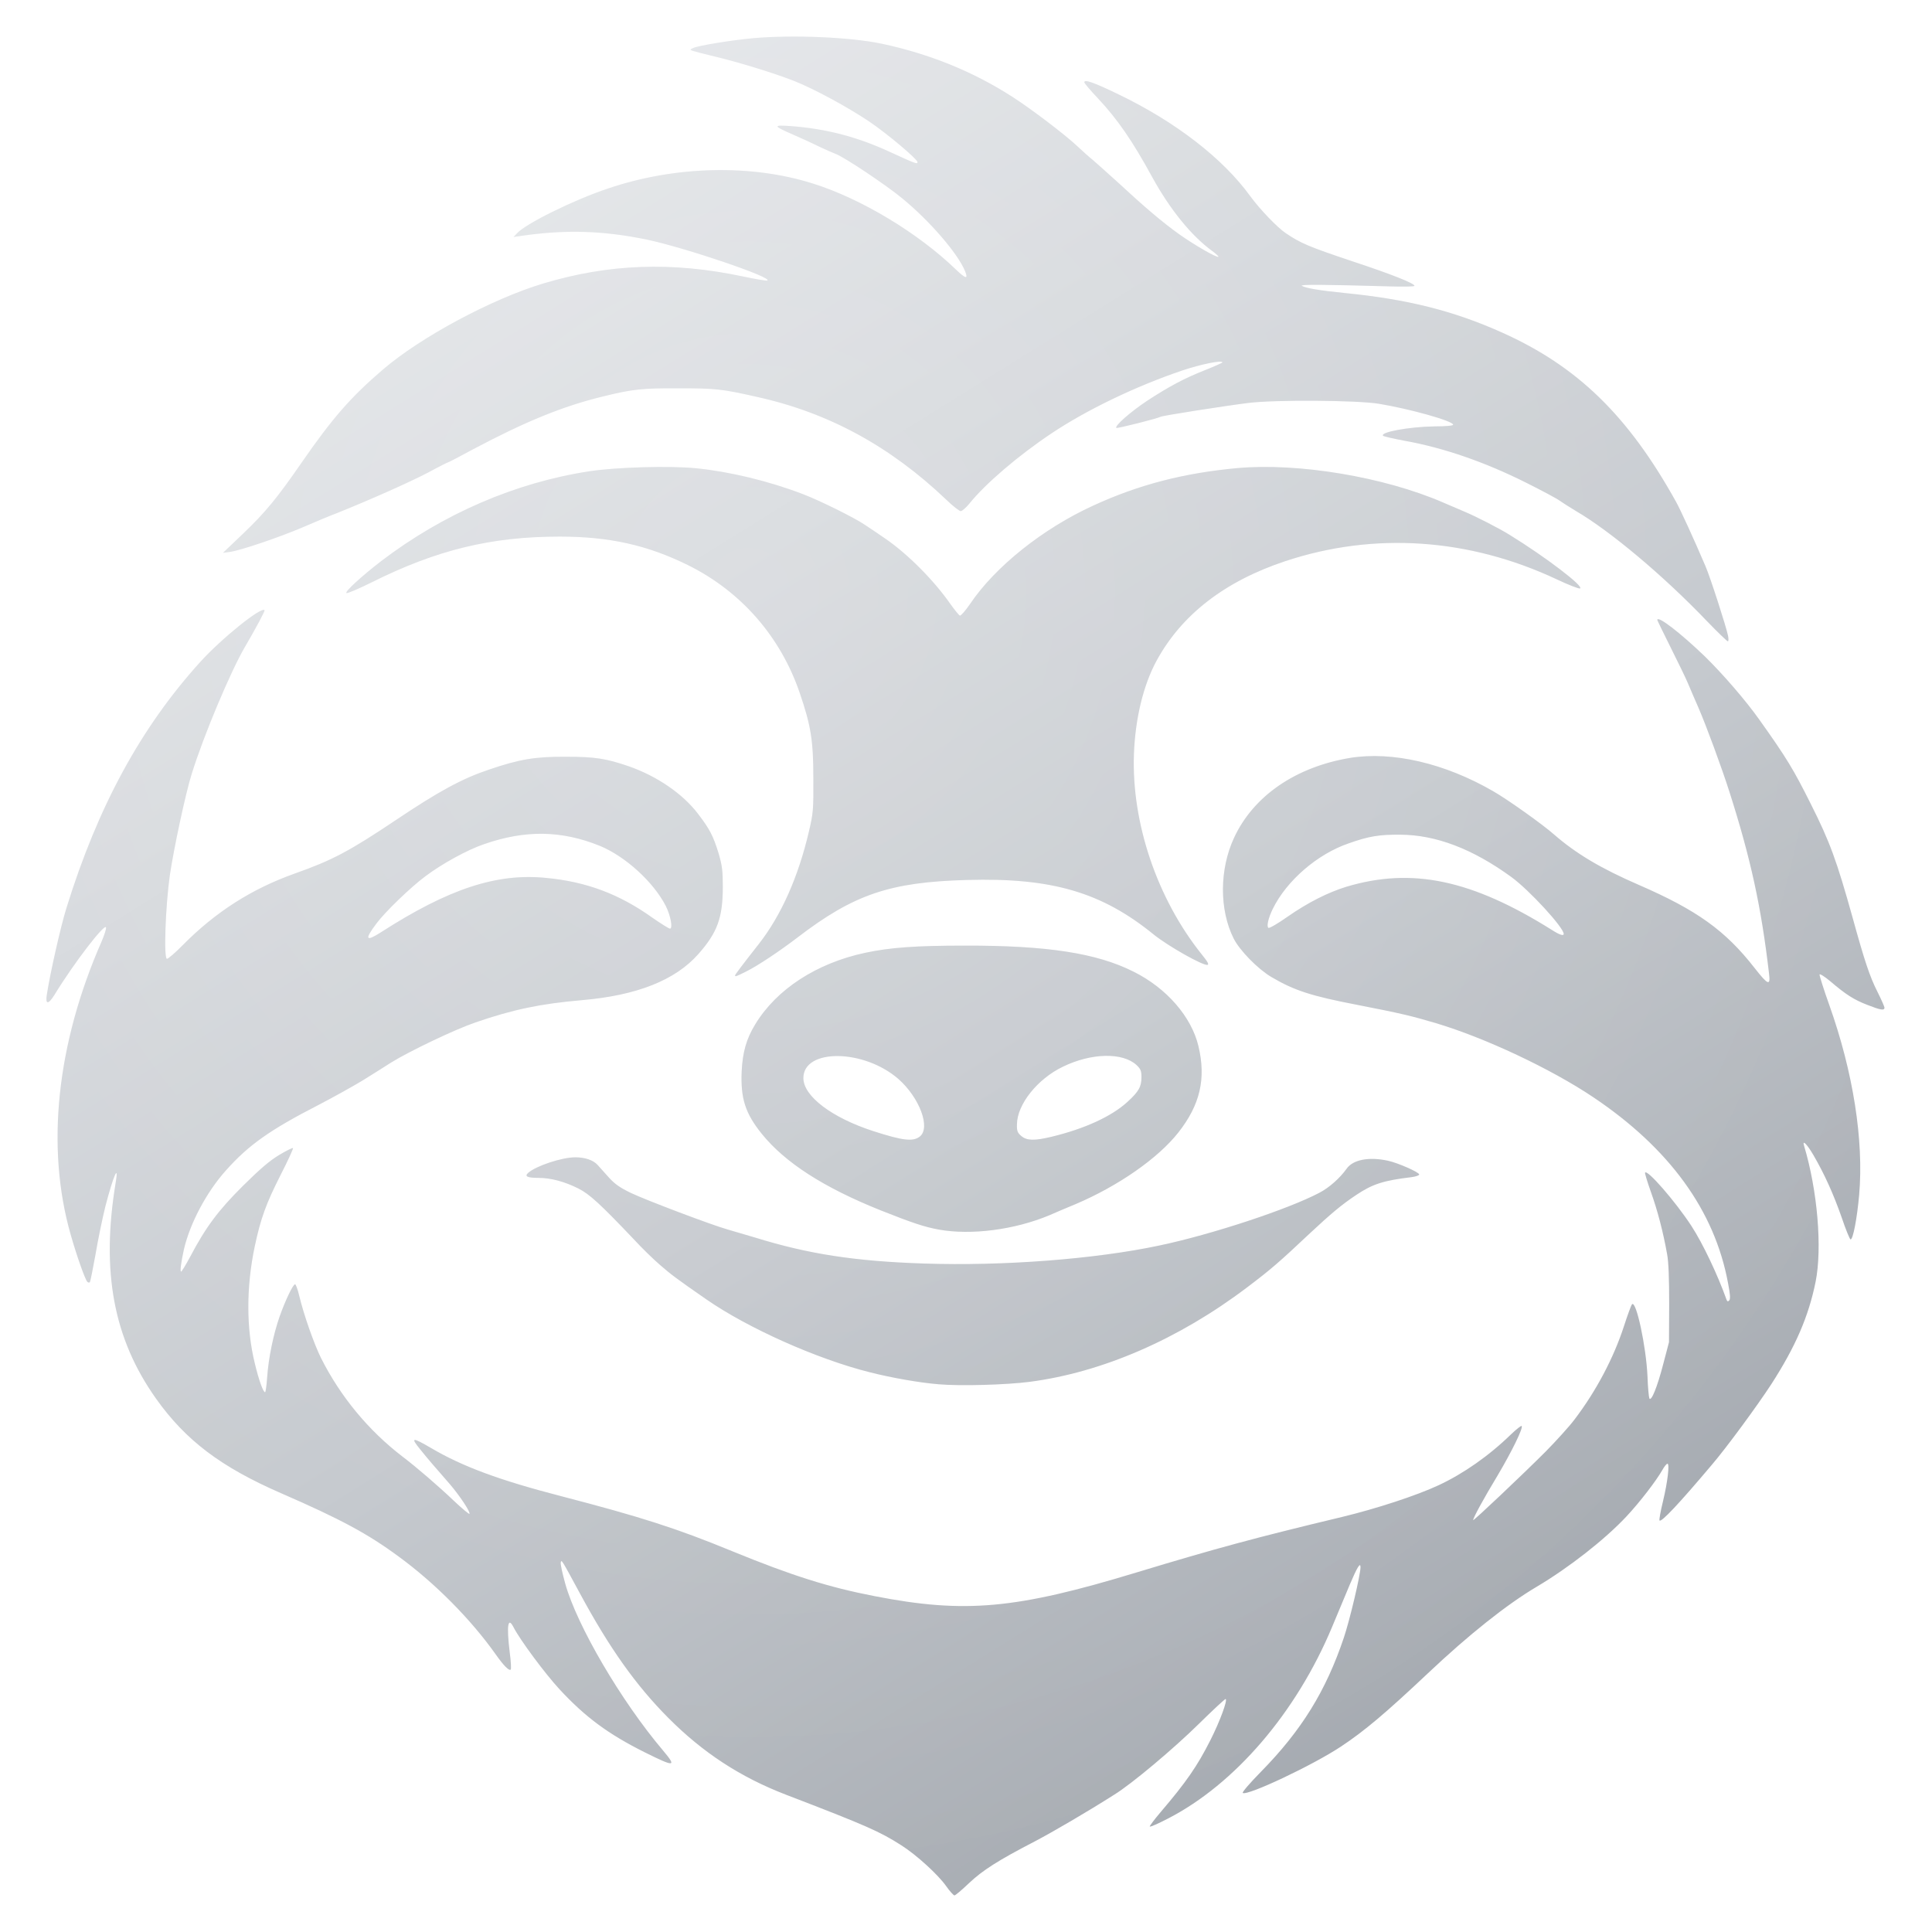
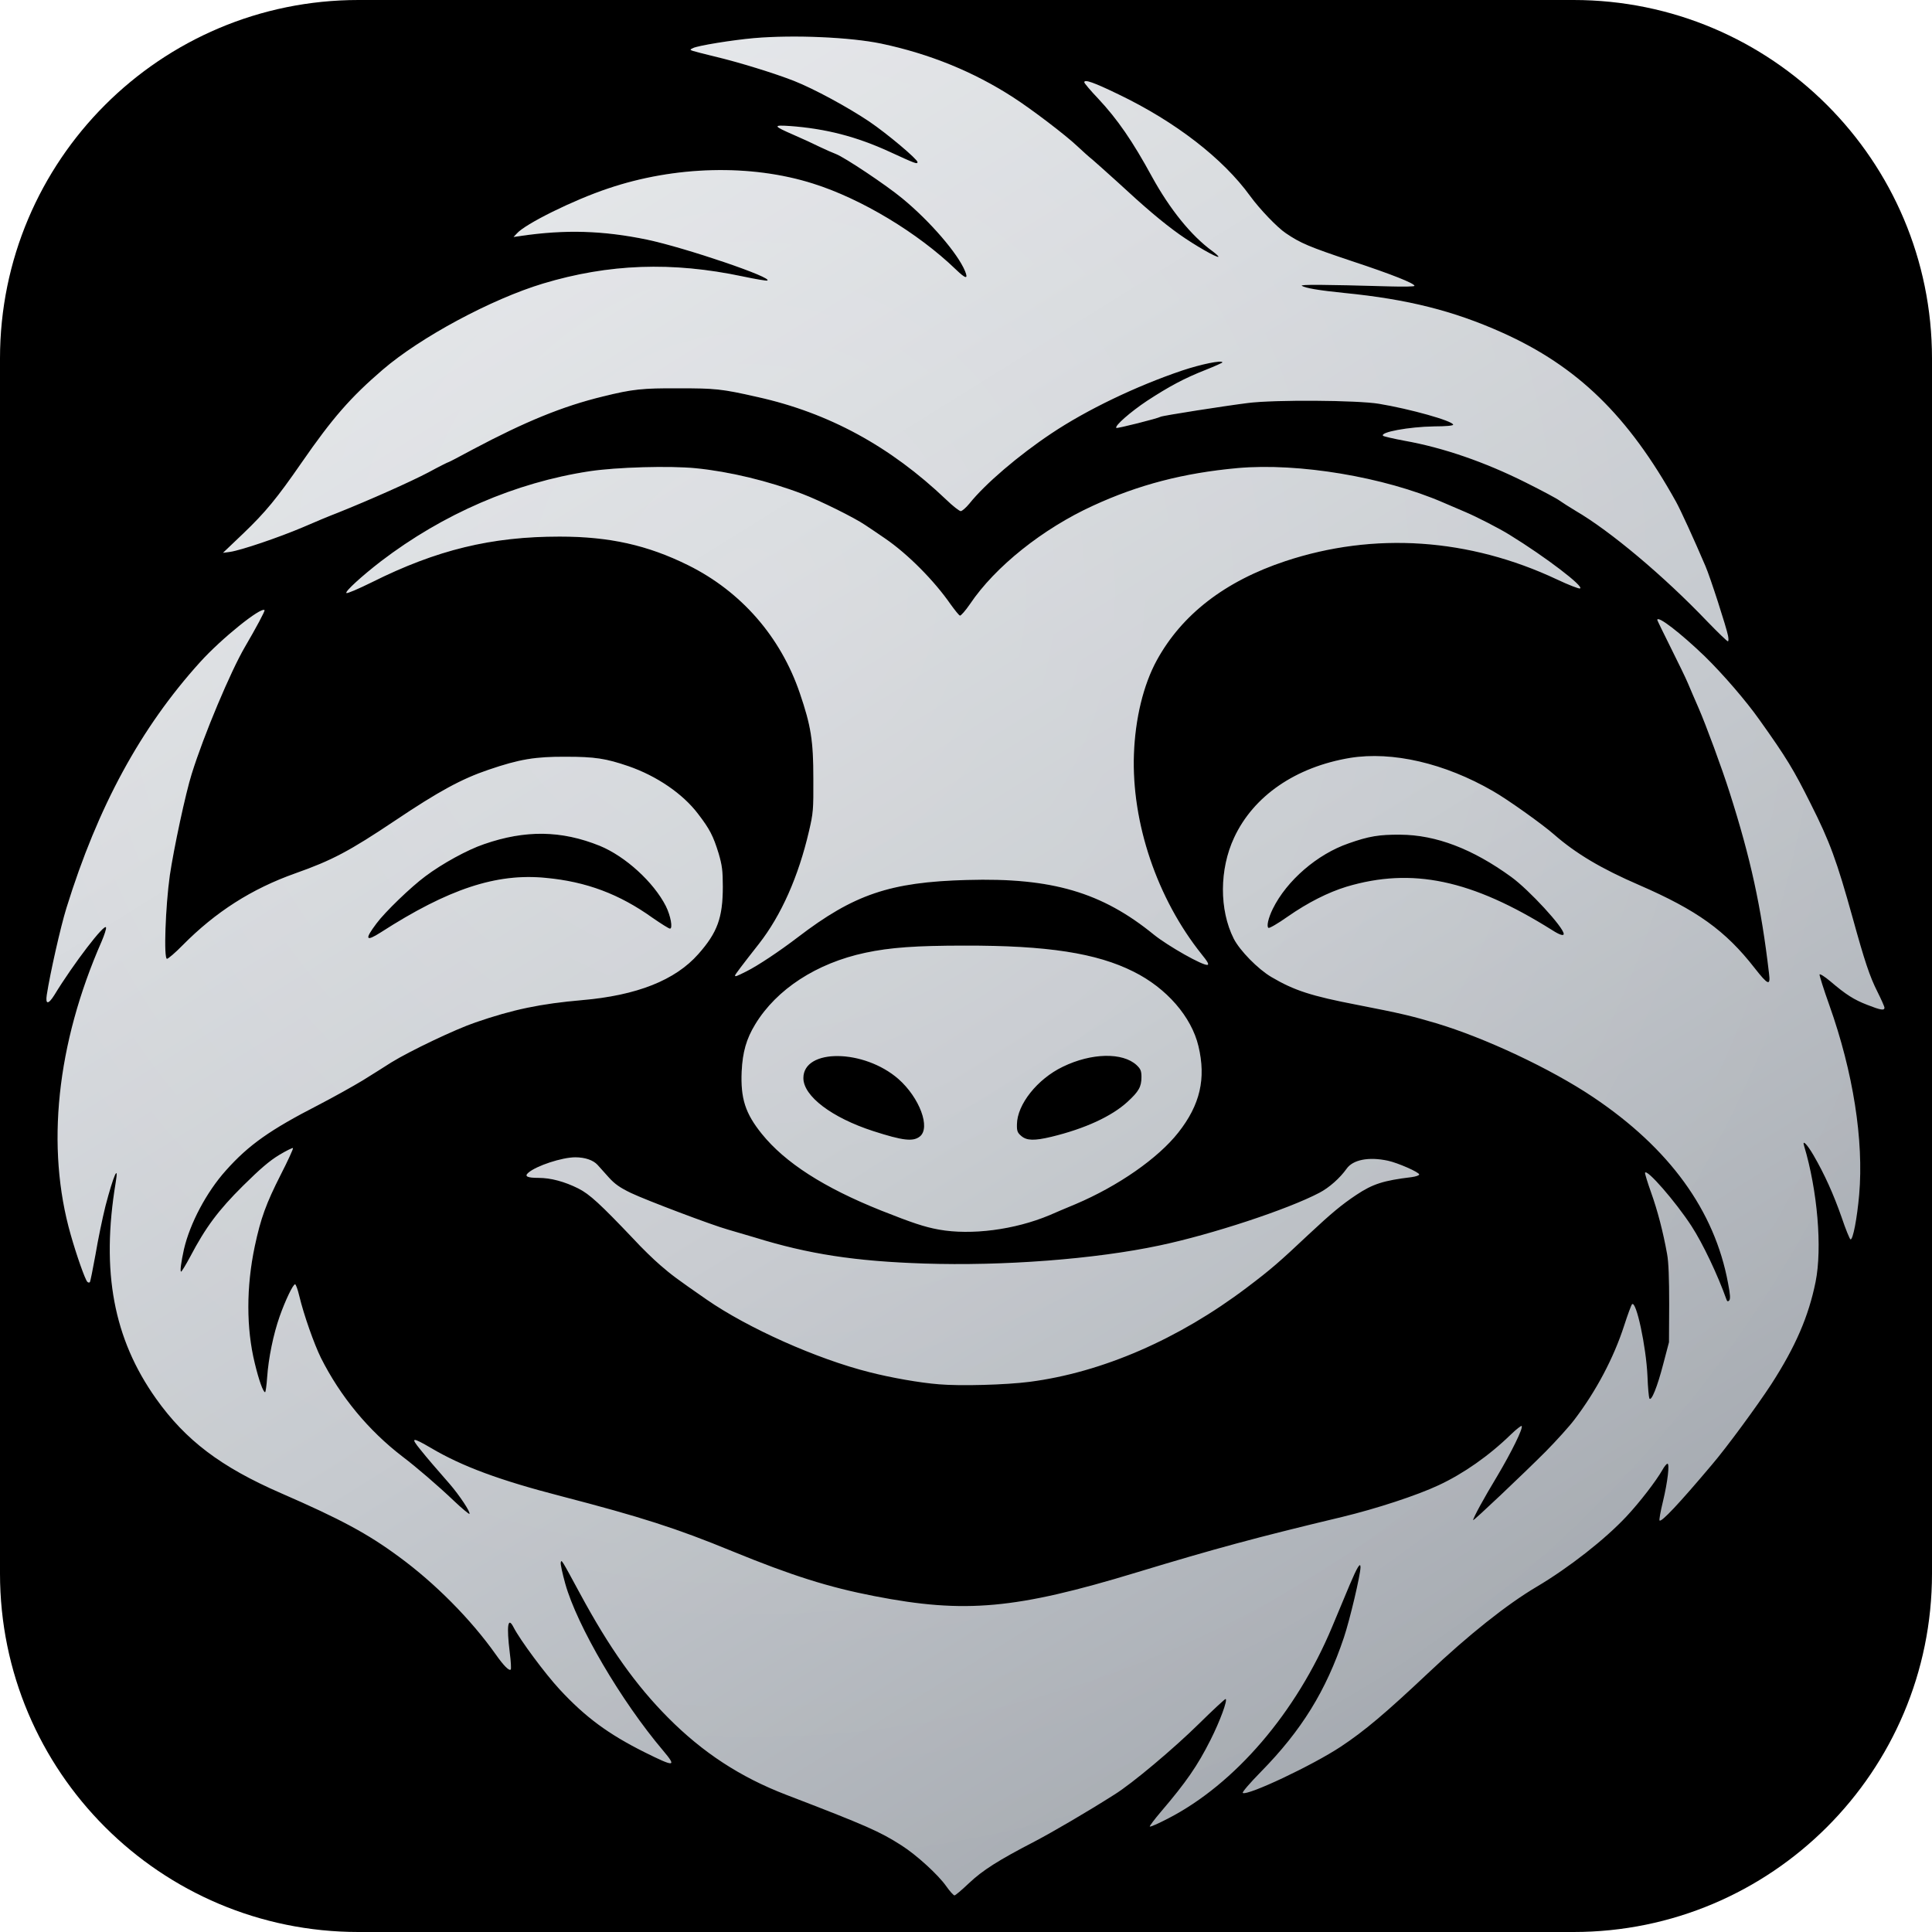
- <svg xmlns="http://www.w3.org/2000/svg" viewBox="0 0 1024 1024" width="1024" height="1024">
+ <svg xmlns="http://www.w3.org/2000/svg" viewBox="0 0 1024 1024" width="1024" height="1024">\n  <rect width="1024" height="1024" rx="190" fill="#000" />
  <defs>
    <linearGradient id="silver" x1="0.2" y1="0" x2="0.8" y2="1">
      <stop offset="0" stop-color="#e6e8eb" />
      <stop offset="0.55" stop-color="#c3c7cc" />
      <stop offset="1" stop-color="#9da2a9" />
    </linearGradient>
    <radialGradient id="soft" cx="0.38" cy="0.3" r="0.75">
      <stop offset="0" stop-color="#ffffff" stop-opacity="0.18" />
      <stop offset="1" stop-color="#ffffff" stop-opacity="0" />
    </radialGradient>
  </defs>
  <path fill="url(#silver)" fill-rule="evenodd" d="M501.5,999.7 C497.3,993.7 485.7,983.1 477.8,978.1 C466.4,970.8 459.5,967.7 416.5,951.2 C392.4,941.9 372.6,929.0 354.2,910.5 C337.0,893.2 323.0,873.5 307.3,844.4 C297.5,826.3 297.6,826.4 297.2,828.2 C297.0,829.0 298.1,834.0 299.6,839.4 C305.8,861.6 329.2,901.6 351.5,927.9 C358.8,936.6 357.7,936.7 341.6,928.7 C322.4,919.1 310.2,910.1 296.6,895.4 C289.0,887.2 275.7,869.3 272.2,862.5 C269.2,856.6 268.4,861.5 270.2,876.1 C270.8,880.6 271.0,884.5 270.7,884.9 C269.8,885.7 267.0,882.9 262.7,876.8 C249.6,858.3 230.6,839.1 211.3,825.0 C194.9,812.9 180.6,805.2 148.9,791.4 C117.0,777.5 98.4,763.4 82.7,741.3 C60.2,709.6 53.5,674.0 61.3,626.9 C63.1,616.2 60.1,623.1 55.9,639.2 C54.3,645.6 51.9,657.2 50.6,665.0 C49.2,672.7 47.9,679.3 47.6,679.6 C47.3,679.9 46.7,679.8 46.3,679.4 C45.1,678.2 40.6,665.4 37.5,654.5 C24.2,608.1 30.0,553.3 53.9,498.9 C55.3,495.6 56.4,492.3 56.2,491.6 C55.7,488.9 38.9,510.8 28.8,527.4 C25.6,532.5 24.0,532.5 24.8,527.3 C26.6,515.7 32.1,491.3 35.2,481.3 C51.9,427.4 74.6,385.7 106.1,350.9 C117.3,338.5 138.4,321.5 140.2,323.4 C140.6,323.7 135.6,333.0 129.8,342.9 C122.3,355.7 108.0,389.6 101.6,410.2 C98.4,420.3 92.1,449.7 90.0,464.0 C87.7,480.4 86.7,508.2 88.5,508.2 C89.1,508.2 92.9,505.0 96.8,501.0 C114.3,483.3 133.4,471.1 156.5,462.9 C176.0,456.0 185.1,451.2 209.6,434.8 C232.4,419.5 244.7,412.8 258.9,408.0 C275.3,402.4 283.6,401.0 300.0,401.1 C315.3,401.1 321.1,402.0 333.1,406.1 C348.1,411.3 361.9,420.7 370.0,431.4 C376.2,439.5 378.0,443.0 380.9,452.4 C382.7,458.6 383.1,461.4 383.1,469.9 C383.1,486.3 380.3,494.2 370.1,505.7 C357.9,519.5 337.6,527.6 308.4,530.1 C286.6,532.0 272.0,535.0 252.0,541.9 C241.4,545.5 217.3,557.0 207.4,563.1 C204.2,565.2 197.4,569.4 192.3,572.6 C187.2,575.7 176.6,581.6 168.7,585.7 C143.2,598.8 131.8,606.8 119.7,620.4 C109.4,631.9 100.7,648.4 97.5,662.1 C96.0,668.9 95.3,674.0 96.0,674.0 C96.3,674.0 98.5,670.4 100.8,666.1 C109.0,650.5 115.7,641.5 128.8,628.5 C137.9,619.5 142.8,615.3 147.9,612.2 C151.7,609.9 155.0,608.3 155.3,608.5 C155.5,608.8 152.6,615.2 148.7,622.8 C141.1,637.8 138.2,645.6 135.0,660.7 C130.5,682.1 130.5,704.0 135.0,722.4 C137.2,731.6 139.5,737.9 140.5,737.9 C140.8,737.9 141.3,734.3 141.6,730.0 C142.3,719.8 144.9,707.2 148.2,697.8 C151.2,689.3 155.3,680.7 156.4,680.7 C156.8,680.7 157.8,683.4 158.6,686.8 C161.0,696.9 166.5,712.4 170.1,719.7 C180.4,740.2 195.3,758.2 213.3,772.0 C220.7,777.6 232.2,787.5 240.5,795.4 C244.8,799.5 248.6,802.6 248.8,802.4 C249.6,801.6 243.4,792.4 238.4,786.6 C231.3,778.5 226.3,772.7 222.8,768.3 C217.4,761.7 218.4,761.6 228.5,767.5 C245.1,777.3 264.9,784.6 297.4,793.0 C339.7,804.0 358.5,810.0 387.9,822.1 C419.9,835.2 439.3,841.3 463.6,846.0 C511.4,855.3 538.4,852.9 602.5,833.4 C644.4,820.7 665.8,814.9 711.4,804.0 C729.6,799.6 751.0,792.6 762.5,787.2 C775.6,781.1 789.2,771.6 800.8,760.3 C803.7,757.5 806.3,755.5 806.5,755.8 C807.5,756.7 801.2,769.5 793.6,782.3 C786.4,794.2 780.8,804.5 780.8,805.7 C780.8,806.4 806.9,781.7 819.3,769.3 C824.9,763.6 831.8,756.0 834.5,752.4 C846.0,737.3 855.3,719.7 860.8,702.7 C862.7,696.8 864.6,691.7 865.0,691.3 C867.2,689.0 872.5,713.7 873.2,729.5 C873.4,735.3 873.9,740.5 874.2,741.2 C875.2,743.0 878.4,735.2 881.6,722.8 L884.6,711.4 L884.7,691.2 C884.7,677.7 884.4,668.9 883.6,664.7 C881.5,652.9 878.5,641.5 875.1,632.0 C873.2,626.7 871.8,622.0 871.9,621.6 C872.7,619.2 888.1,636.9 896.5,649.8 C902.6,659.2 910.4,675.7 915.0,688.6 C915.4,689.8 915.8,690.0 916.5,689.3 C917.2,688.5 917.1,686.3 915.9,680.1 C908.8,641.6 884.8,608.6 844.4,581.5 C821.9,566.4 786.9,550.0 761.1,542.3 C748.3,538.5 742.5,537.1 719.4,532.6 C695.0,527.9 686.0,525.0 673.8,517.8 C666.7,513.6 657.1,503.8 653.9,497.5 C646.2,482.2 646.3,460.7 654.1,444.0 C664.4,421.8 686.8,406.5 715.6,401.7 C738.0,398.1 765.7,404.5 791.3,419.3 C798.9,423.6 817.7,437.0 823.8,442.4 C835.4,452.5 848.7,460.4 868.8,469.1 C899.4,482.4 914.5,493.2 930.0,513.1 C937.2,522.3 938.5,522.7 937.6,515.8 C933.5,480.7 927.9,455.0 916.7,419.9 C912.6,407.0 904.3,384.5 900.3,375.3 C898.4,370.9 895.8,365.0 894.7,362.3 C893.6,359.6 889.4,351.0 885.5,343.2 C881.6,335.4 878.4,328.8 878.4,328.6 C878.4,326.0 890.6,335.4 903.6,347.9 C913.2,357.3 925.4,371.4 932.6,381.6 C947.0,401.8 950.7,408.0 959.6,425.8 C969.9,446.2 973.5,456.2 981.9,486.3 C988.3,509.5 991.0,517.6 995.1,525.7 C997.1,529.7 998.8,533.5 998.8,534.1 C998.8,535.7 996.8,535.4 989.7,532.6 C982.7,529.9 978.4,527.2 970.1,520.1 C967.1,517.6 964.6,516.0 964.4,516.5 C964.3,517.1 966.6,524.4 969.6,532.8 C982.2,568.2 987.9,604.4 985.4,633.2 C984.3,645.7 982.1,657.3 980.8,656.9 C980.4,656.8 978.2,651.5 976.1,645.2 C971.7,632.7 967.1,622.5 961.2,612.3 C957.7,606.3 955.1,603.8 956.2,607.3 C963.3,630.9 965.9,661.5 962.3,679.4 C958.6,697.7 951.7,713.7 938.8,733.7 C931.5,744.9 915.1,767.3 907.2,776.5 C890.0,796.9 880.6,806.9 879.6,805.9 C879.3,805.6 880.1,801.1 881.4,795.8 C883.9,785.4 885.0,775.8 883.8,775.8 C883.3,775.8 882.1,777.3 881.1,779.1 C877.8,784.9 869.2,796.1 862.1,803.7 C850.8,815.8 831.7,830.8 814.5,841.0 C798.6,850.4 778.4,866.5 756.9,886.8 C734.5,907.9 723.3,917.4 710.6,925.8 C695.8,935.6 661.3,951.9 658.7,950.3 C658.2,950.0 662.5,945.0 668.3,939.1 C689.9,917.1 702.8,896.2 712.3,867.9 C715.5,858.3 721.0,835.0 721.1,830.7 C721.1,827.7 719.3,830.7 715.4,839.9 C713.0,845.6 708.8,855.7 706.0,862.4 C687.1,907.6 654.6,945.6 619.0,963.9 C614.0,966.5 609.7,968.4 609.4,968.1 C609.2,967.9 611.8,964.4 615.2,960.4 C628.7,944.6 634.7,935.9 641.6,922.2 C646.6,912.3 650.8,900.9 649.6,900.5 C649.3,900.4 642.9,906.3 635.4,913.7 C622.2,926.7 600.0,945.4 590.6,951.2 C575.8,960.6 558.1,970.9 548.8,975.8 C528.9,986.1 520.8,991.3 513.6,998.1 C509.8,1001.7 506.4,1004.6 505.9,1004.6 C505.4,1004.6 503.4,1002.4 501.5,999.7 Z M497.6,733.7 C487.5,732.9 472.2,730.2 460.9,727.3 C433.0,720.3 396.3,703.9 374.4,688.7 C358.4,677.6 355.9,675.7 350.0,670.6 C346.5,667.6 340.1,661.4 335.8,656.7 C318.3,638.3 312.5,632.9 306.5,629.9 C299.3,626.3 292.0,624.3 285.5,624.3 C279.5,624.3 277.8,623.5 280.0,621.6 C284.2,617.9 297.9,613.4 304.9,613.4 C310.1,613.4 314.4,614.9 316.7,617.4 C317.9,618.7 320.6,621.7 322.8,624.2 C325.9,627.6 328.6,629.5 334.4,632.3 C342.6,636.2 377.5,649.4 385.8,651.7 C388.6,652.5 395.0,654.4 400.1,655.9 C428.5,664.7 453.2,668.5 489.7,669.7 C531.6,671.1 580.5,667.4 614.7,660.1 C642.2,654.3 682.6,641.0 699.3,632.2 C704.5,629.5 710.2,624.4 713.7,619.5 C717.0,614.7 725.4,613.0 735.6,615.2 C740.8,616.3 752.2,621.3 752.2,622.5 C752.2,623.0 750.4,623.6 748.2,623.9 C733.3,625.7 727.6,627.5 718.9,633.3 C711.1,638.5 705.7,643.0 693.7,654.2 C678.1,668.9 673.5,672.9 660.9,682.4 C624.7,709.8 584.2,727.4 545.7,732.4 C533.3,734.0 509.1,734.7 497.6,733.7 Z M497.6,651.7 C489.9,650.3 483.4,648.1 467.0,641.6 C436.5,629.4 416.1,616.2 403.8,601.0 C395.0,590.1 392.5,582.2 393.1,567.9 C393.6,557.6 395.6,550.6 400.3,542.9 C411.6,524.3 432.8,510.5 458.6,505.0 C471.7,502.2 485.4,501.2 511.2,501.2 C555.2,501.1 581.3,505.2 600.8,515.0 C618.3,523.7 631.5,538.9 635.2,554.5 C639.3,571.7 636.1,585.6 624.5,600.3 C613.8,613.9 592.7,628.6 570.1,638.2 C565.0,640.3 558.7,643.0 556.2,644.1 C537.8,651.8 514.8,654.8 497.6,651.7 Z M487.5,602.4 C493.4,597.8 487.4,581.8 476.2,571.9 C457.9,555.9 425.8,555.6 425.8,571.4 C425.8,581.0 440.9,592.4 462.8,599.5 C478.6,604.6 483.9,605.2 487.5,602.4 Z M557.4,602.5 C575.1,598.2 589.2,591.7 597.6,584.0 C603.6,578.5 605.0,576.0 605.0,570.9 C605.0,567.6 604.6,566.6 602.4,564.5 C595.0,557.7 578.5,558.0 563.3,565.4 C549.8,571.9 539.1,585.4 539.0,595.9 C538.9,599.5 539.3,600.4 541.3,602.1 C544.2,604.6 548.2,604.7 557.4,602.5 Z M389.6,517.0 C389.6,516.6 393.1,511.9 402.3,500.2 C414.1,485.1 423.2,464.6 428.8,440.5 C431.0,431.1 431.2,429.2 431.1,412.7 C431.1,392.4 429.8,384.6 423.9,367.3 C413.7,337.4 392.8,313.5 364.8,299.6 C343.2,288.9 323.0,284.4 296.6,284.4 C260.5,284.4 231.5,291.4 197.1,308.6 C190.0,312.1 184.0,314.7 183.6,314.3 C182.8,313.5 191.8,305.3 201.9,297.5 C234.8,272.4 273.1,255.8 312.3,249.8 C326.7,247.6 355.1,246.8 369.0,248.2 C386.8,250.0 407.2,254.9 425.3,261.8 C434.5,265.3 452.9,274.4 458.6,278.3 C461.2,280.0 465.9,283.2 469.1,285.4 C481.1,293.6 495.2,307.8 503.9,320.4 C506.1,323.4 508.2,326.1 508.8,326.3 C509.3,326.4 511.7,323.7 514.1,320.2 C527.4,300.4 552.7,280.2 579.4,268.0 C603.5,256.9 627.4,250.7 655.9,248.1 C688.3,245.2 733.6,252.8 764.8,266.3 C768.8,268.0 774.1,270.3 776.7,271.4 C782.2,273.7 794.7,280.1 800.0,283.4 C819.2,295.2 840.0,311.1 837.4,311.9 C836.8,312.1 831.3,310.0 825.2,307.1 C778.6,285.2 728.4,281.8 681.3,297.4 C649.3,308.0 626.4,325.7 613.1,350.0 C606.0,363.0 601.7,380.8 601.0,399.7 C599.7,436.2 613.3,476.3 636.9,505.8 C640.0,509.6 640.9,511.2 640.0,511.4 C637.6,511.9 619.2,501.5 611.6,495.4 C584.0,472.9 557.5,465.1 512.5,466.4 C471.7,467.5 452.6,474.0 422.8,496.8 C413.1,504.2 401.7,511.8 395.7,514.8 C390.3,517.5 389.6,517.8 389.6,517.0 Z M201.8,494.2 C237.7,471.1 263.2,462.7 289.3,465.3 C310.8,467.3 328.3,473.9 345.9,486.5 C350.4,489.6 354.5,492.2 355.1,492.2 C356.7,492.2 355.5,485.4 352.9,480.2 C346.4,467.5 331.5,453.9 317.9,448.3 C297.6,440.1 278.5,439.8 256.6,447.4 C247.7,450.4 234.3,457.8 225.5,464.4 C217.8,470.1 204.0,483.4 199.5,489.5 C193.1,498.0 193.8,499.3 201.8,494.2 Z M828.8,495.0 C828.8,491.6 810.5,471.7 801.0,464.8 C780.5,449.9 761.1,442.5 742.2,442.4 C731.1,442.3 725.5,443.2 714.8,447.0 C698.2,452.7 682.0,466.7 674.6,481.7 C672.2,486.6 671.2,491.1 672.3,491.8 C672.8,492.1 677.3,489.5 682.4,485.9 C693.3,478.3 703.9,473.0 713.6,470.0 C748.4,459.6 780.0,466.2 822.7,493.0 C826.6,495.5 828.8,496.2 828.8,495.0 Z M904.9,329.4 C881.9,305.3 853.4,281.4 835.2,270.8 C831.9,268.8 828.1,266.4 826.7,265.4 C825.3,264.3 817.2,260.0 808.6,255.7 C787.0,244.9 765.1,237.3 744.4,233.6 C738.5,232.5 733.4,231.3 733.1,231.0 C731.1,229.1 746.8,226.2 760.2,226.0 C766.4,226.0 770.3,225.6 770.2,225.1 C770.1,223.1 747.2,216.7 730.8,214.0 C719.2,212.1 675.5,211.8 661.4,213.6 C649.4,215.1 616.0,220.3 615.1,220.9 C613.6,221.8 592.1,227.2 591.7,226.8 C590.6,225.8 599.2,218.3 607.9,212.5 C619.7,204.8 627.7,200.5 638.9,196.1 C643.9,194.1 647.9,192.3 647.9,192.1 C647.9,190.7 636.7,193.0 626.5,196.4 C602.0,204.7 576.0,217.2 557.3,229.7 C539.9,241.3 522.2,256.4 513.8,266.9 C512.0,269.1 509.9,270.9 509.2,270.9 C508.5,270.9 505.0,268.2 501.5,264.8 C471.9,236.6 439.3,218.8 401.4,210.4 C382.5,206.1 379.1,205.8 359.7,205.8 C340.3,205.7 335.1,206.3 319.7,210.1 C298.2,215.3 278.3,223.5 250.6,238.2 C243.8,241.9 238.0,244.9 237.8,244.9 C237.5,244.9 232.7,247.3 227.0,250.4 C217.7,255.3 196.2,264.9 178.7,271.9 C175.0,273.3 166.8,276.7 160.4,279.5 C147.4,285.0 127.9,291.6 122.0,292.5 L118.2,293.0 L128.9,282.8 C140.7,271.5 146.8,264.1 159.8,245.3 C176.2,221.6 185.8,210.6 202.8,196.0 C222.9,178.7 260.6,158.5 287.8,150.3 C322.7,139.8 356.2,138.6 393.6,146.5 C400.2,147.9 406.1,148.9 406.6,148.7 C410.7,147.4 363.3,131.3 342.9,127.0 C319.7,122.2 299.7,121.6 276.4,125.0 L272.2,125.6 L273.9,123.8 C278.3,118.7 304.0,106.0 322.3,99.9 C357.7,87.9 398.1,86.9 430.9,97.3 C456.4,105.3 486.5,123.4 506.7,142.9 C511.9,147.9 513.3,148.1 511.5,143.7 C507.7,134.4 493.0,117.3 478.3,105.2 C469.6,98.0 447.7,83.4 443.0,81.6 C441.6,81.1 437.8,79.4 434.6,77.9 C431.4,76.3 425.1,73.4 420.7,71.5 C409.7,66.7 409.5,66.2 418.7,66.8 C437.7,68.2 454.0,72.4 471.6,80.5 C485.1,86.7 486.3,87.2 486.3,85.9 C486.3,84.4 470.3,70.9 460.7,64.4 C449.2,56.7 431.7,47.2 420.9,42.9 C410.7,38.9 391.4,32.9 378.6,29.9 C373.3,28.6 368.2,27.3 367.3,27.0 C365.6,26.4 365.6,26.3 367.3,25.5 C369.7,24.2 388.3,21.2 399.7,20.2 C420.8,18.4 450.5,19.7 467.0,23.1 C492.6,28.5 516.0,38.0 537.0,51.6 C546.8,57.9 564.9,71.7 570.9,77.4 C573.7,80.0 577.3,83.3 579.0,84.6 C580.7,86.0 586.5,91.3 592.1,96.3 C606.9,110.0 616.2,117.9 625.2,124.3 C633.1,129.9 645.1,136.8 645.8,136.1 C646.0,135.9 644.6,134.6 642.6,133.1 C631.3,124.9 620.0,110.8 610.6,93.7 C600.3,74.8 592.3,63.2 582.1,52.3 C578.0,48.0 574.7,44.1 574.7,43.6 C574.7,41.9 579.8,43.7 592.8,50.0 C623.0,64.5 648.2,84.0 662.6,103.9 C667.7,110.9 677.0,120.6 681.5,123.6 C689.3,128.9 693.8,130.8 716.5,138.4 C737.7,145.4 749.7,150.2 749.7,151.5 C749.7,151.9 743.9,152.0 736.9,151.8 C701.6,150.8 688.8,150.7 690.0,151.5 C692.0,152.7 698.8,153.9 712.7,155.3 C746.0,158.6 770.3,164.7 796.0,176.2 C836.0,194.1 862.9,220.2 888.3,265.9 C890.6,270.0 897.8,285.7 903.9,300.0 C906.4,305.7 915.1,332.7 915.9,337.0 C916.2,338.6 916.2,339.9 915.8,339.9 C915.4,339.9 910.5,335.2 904.9,329.4 Z" />
  <path fill="url(#soft)" fill-rule="evenodd" d="M501.5,999.7 C497.3,993.7 485.7,983.1 477.8,978.1 C466.4,970.8 459.5,967.7 416.5,951.2 C392.4,941.9 372.6,929.0 354.2,910.5 C337.0,893.2 323.0,873.5 307.3,844.4 C297.5,826.3 297.6,826.4 297.2,828.2 C297.0,829.0 298.1,834.0 299.6,839.4 C305.8,861.6 329.2,901.6 351.5,927.9 C358.8,936.6 357.7,936.7 341.6,928.7 C322.4,919.1 310.2,910.1 296.6,895.4 C289.0,887.2 275.7,869.3 272.2,862.5 C269.2,856.6 268.4,861.5 270.2,876.1 C270.8,880.6 271.0,884.5 270.7,884.9 C269.8,885.7 267.0,882.9 262.7,876.8 C249.6,858.3 230.6,839.1 211.3,825.0 C194.9,812.9 180.6,805.2 148.9,791.4 C117.0,777.5 98.4,763.4 82.7,741.3 C60.2,709.6 53.5,674.0 61.3,626.9 C63.1,616.2 60.1,623.1 55.9,639.2 C54.3,645.6 51.9,657.2 50.6,665.0 C49.2,672.7 47.9,679.3 47.6,679.6 C47.3,679.9 46.7,679.8 46.3,679.4 C45.1,678.2 40.6,665.4 37.5,654.5 C24.2,608.1 30.0,553.3 53.9,498.9 C55.3,495.6 56.4,492.3 56.2,491.6 C55.7,488.9 38.9,510.8 28.8,527.4 C25.6,532.5 24.0,532.5 24.8,527.3 C26.6,515.7 32.1,491.3 35.2,481.3 C51.9,427.4 74.6,385.7 106.1,350.9 C117.3,338.5 138.4,321.5 140.2,323.4 C140.6,323.7 135.6,333.0 129.8,342.9 C122.3,355.7 108.0,389.6 101.6,410.2 C98.4,420.3 92.1,449.7 90.0,464.0 C87.7,480.4 86.7,508.2 88.5,508.2 C89.1,508.2 92.9,505.0 96.8,501.0 C114.3,483.3 133.4,471.1 156.5,462.9 C176.0,456.0 185.1,451.2 209.6,434.8 C232.4,419.5 244.7,412.8 258.9,408.0 C275.3,402.4 283.6,401.0 300.0,401.1 C315.3,401.1 321.1,402.0 333.1,406.1 C348.1,411.3 361.9,420.7 370.0,431.4 C376.2,439.5 378.0,443.0 380.9,452.4 C382.7,458.6 383.1,461.4 383.1,469.9 C383.1,486.3 380.3,494.2 370.1,505.7 C357.9,519.5 337.6,527.6 308.4,530.1 C286.6,532.0 272.0,535.0 252.0,541.9 C241.4,545.5 217.3,557.0 207.4,563.1 C204.2,565.2 197.4,569.4 192.3,572.6 C187.2,575.7 176.6,581.6 168.7,585.7 C143.2,598.8 131.8,606.8 119.7,620.4 C109.4,631.9 100.7,648.4 97.5,662.1 C96.0,668.9 95.3,674.0 96.0,674.0 C96.3,674.0 98.5,670.4 100.8,666.1 C109.0,650.5 115.7,641.5 128.8,628.5 C137.9,619.5 142.8,615.3 147.9,612.2 C151.7,609.9 155.0,608.3 155.3,608.5 C155.5,608.8 152.6,615.2 148.7,622.8 C141.1,637.8 138.2,645.6 135.0,660.7 C130.5,682.1 130.5,704.0 135.0,722.4 C137.2,731.6 139.5,737.9 140.5,737.9 C140.8,737.9 141.3,734.3 141.6,730.0 C142.3,719.8 144.9,707.2 148.2,697.8 C151.2,689.3 155.3,680.7 156.4,680.7 C156.8,680.7 157.8,683.4 158.6,686.8 C161.0,696.9 166.5,712.4 170.1,719.7 C180.4,740.2 195.3,758.2 213.3,772.0 C220.7,777.6 232.2,787.5 240.5,795.4 C244.8,799.5 248.6,802.6 248.8,802.4 C249.6,801.6 243.4,792.4 238.4,786.6 C231.3,778.5 226.3,772.7 222.8,768.3 C217.4,761.7 218.4,761.6 228.5,767.5 C245.1,777.3 264.9,784.6 297.4,793.0 C339.7,804.0 358.5,810.0 387.9,822.1 C419.9,835.2 439.3,841.3 463.6,846.0 C511.4,855.3 538.4,852.9 602.5,833.4 C644.4,820.7 665.8,814.9 711.4,804.0 C729.6,799.6 751.0,792.6 762.5,787.2 C775.6,781.1 789.2,771.6 800.8,760.3 C803.7,757.5 806.3,755.5 806.5,755.8 C807.5,756.7 801.2,769.5 793.6,782.3 C786.4,794.2 780.8,804.5 780.8,805.7 C780.8,806.4 806.9,781.7 819.3,769.3 C824.9,763.6 831.8,756.0 834.5,752.4 C846.0,737.3 855.3,719.7 860.8,702.7 C862.7,696.8 864.6,691.7 865.0,691.3 C867.2,689.0 872.5,713.7 873.2,729.5 C873.4,735.3 873.9,740.5 874.2,741.2 C875.2,743.0 878.4,735.2 881.6,722.8 L884.6,711.4 L884.7,691.2 C884.7,677.7 884.4,668.9 883.6,664.7 C881.5,652.9 878.5,641.5 875.1,632.0 C873.2,626.7 871.8,622.0 871.9,621.6 C872.7,619.2 888.1,636.9 896.5,649.8 C902.6,659.2 910.4,675.7 915.0,688.6 C915.4,689.8 915.8,690.0 916.5,689.3 C917.2,688.5 917.1,686.3 915.9,680.1 C908.8,641.6 884.8,608.6 844.4,581.5 C821.9,566.4 786.9,550.0 761.1,542.3 C748.3,538.5 742.5,537.1 719.4,532.6 C695.0,527.9 686.0,525.0 673.8,517.8 C666.7,513.6 657.1,503.8 653.9,497.5 C646.2,482.2 646.3,460.7 654.1,444.0 C664.4,421.8 686.8,406.5 715.6,401.7 C738.0,398.1 765.7,404.5 791.3,419.3 C798.9,423.6 817.7,437.0 823.8,442.4 C835.4,452.5 848.7,460.4 868.8,469.1 C899.4,482.4 914.5,493.2 930.0,513.1 C937.2,522.3 938.5,522.7 937.6,515.8 C933.5,480.7 927.9,455.0 916.7,419.9 C912.6,407.0 904.3,384.5 900.3,375.3 C898.4,370.9 895.8,365.0 894.7,362.3 C893.6,359.6 889.4,351.0 885.5,343.2 C881.6,335.4 878.4,328.8 878.4,328.6 C878.4,326.0 890.6,335.4 903.6,347.9 C913.2,357.3 925.4,371.4 932.6,381.6 C947.0,401.8 950.7,408.0 959.6,425.8 C969.9,446.2 973.5,456.2 981.9,486.3 C988.3,509.5 991.0,517.6 995.1,525.7 C997.1,529.7 998.8,533.5 998.8,534.1 C998.8,535.7 996.8,535.4 989.7,532.6 C982.7,529.9 978.4,527.2 970.1,520.1 C967.1,517.6 964.6,516.0 964.4,516.5 C964.3,517.1 966.6,524.4 969.6,532.8 C982.2,568.2 987.9,604.4 985.4,633.2 C984.3,645.7 982.1,657.3 980.8,656.9 C980.4,656.8 978.2,651.5 976.1,645.2 C971.7,632.7 967.1,622.5 961.2,612.3 C957.7,606.3 955.1,603.8 956.2,607.3 C963.3,630.9 965.9,661.5 962.3,679.4 C958.6,697.7 951.7,713.7 938.8,733.7 C931.5,744.9 915.1,767.3 907.2,776.5 C890.0,796.9 880.6,806.9 879.6,805.9 C879.3,805.6 880.1,801.1 881.4,795.8 C883.9,785.4 885.0,775.8 883.8,775.8 C883.3,775.8 882.1,777.3 881.1,779.1 C877.8,784.9 869.2,796.1 862.1,803.7 C850.8,815.8 831.7,830.8 814.5,841.0 C798.6,850.4 778.4,866.5 756.9,886.8 C734.5,907.9 723.3,917.4 710.6,925.8 C695.8,935.6 661.3,951.9 658.7,950.3 C658.2,950.0 662.5,945.0 668.3,939.1 C689.9,917.1 702.8,896.2 712.3,867.9 C715.5,858.3 721.0,835.0 721.1,830.7 C721.1,827.7 719.3,830.7 715.4,839.9 C713.0,845.6 708.8,855.7 706.0,862.4 C687.1,907.6 654.6,945.6 619.0,963.9 C614.0,966.5 609.7,968.4 609.4,968.1 C609.2,967.9 611.8,964.4 615.2,960.4 C628.7,944.6 634.7,935.9 641.6,922.2 C646.6,912.3 650.8,900.9 649.6,900.5 C649.3,900.4 642.9,906.3 635.4,913.7 C622.2,926.7 600.0,945.4 590.6,951.2 C575.8,960.6 558.1,970.9 548.8,975.8 C528.9,986.1 520.8,991.3 513.6,998.1 C509.8,1001.7 506.4,1004.6 505.9,1004.6 C505.4,1004.6 503.4,1002.4 501.5,999.7 Z M497.6,733.7 C487.5,732.9 472.2,730.2 460.9,727.3 C433.0,720.3 396.3,703.9 374.4,688.7 C358.4,677.6 355.9,675.7 350.0,670.6 C346.5,667.6 340.1,661.4 335.8,656.7 C318.3,638.3 312.5,632.9 306.5,629.9 C299.3,626.3 292.0,624.3 285.5,624.3 C279.5,624.3 277.8,623.5 280.0,621.6 C284.2,617.9 297.9,613.4 304.9,613.4 C310.1,613.4 314.4,614.9 316.7,617.4 C317.9,618.7 320.6,621.7 322.8,624.2 C325.9,627.6 328.6,629.5 334.4,632.3 C342.6,636.2 377.5,649.4 385.8,651.7 C388.6,652.5 395.0,654.4 400.1,655.9 C428.5,664.7 453.2,668.5 489.7,669.7 C531.6,671.1 580.5,667.4 614.7,660.1 C642.2,654.3 682.6,641.0 699.3,632.2 C704.5,629.5 710.2,624.4 713.7,619.5 C717.0,614.7 725.4,613.0 735.6,615.2 C740.8,616.3 752.2,621.3 752.2,622.5 C752.2,623.0 750.4,623.6 748.2,623.9 C733.3,625.7 727.6,627.5 718.9,633.3 C711.1,638.5 705.7,643.0 693.7,654.2 C678.1,668.9 673.5,672.9 660.9,682.4 C624.7,709.8 584.2,727.4 545.7,732.4 C533.3,734.0 509.1,734.7 497.6,733.7 Z M497.6,651.7 C489.9,650.3 483.4,648.1 467.0,641.6 C436.5,629.4 416.1,616.2 403.8,601.0 C395.0,590.1 392.5,582.2 393.1,567.9 C393.6,557.6 395.6,550.6 400.3,542.9 C411.6,524.3 432.8,510.5 458.6,505.0 C471.7,502.2 485.4,501.2 511.2,501.2 C555.2,501.1 581.3,505.2 600.8,515.0 C618.3,523.7 631.5,538.9 635.2,554.5 C639.3,571.7 636.1,585.6 624.5,600.3 C613.8,613.9 592.7,628.6 570.1,638.2 C565.0,640.3 558.7,643.0 556.2,644.1 C537.8,651.8 514.8,654.8 497.6,651.7 Z M487.5,602.4 C493.4,597.8 487.4,581.8 476.2,571.9 C457.9,555.9 425.8,555.6 425.8,571.4 C425.8,581.0 440.9,592.4 462.8,599.5 C478.6,604.6 483.9,605.2 487.5,602.4 Z M557.4,602.5 C575.1,598.2 589.2,591.7 597.6,584.0 C603.6,578.5 605.0,576.0 605.0,570.9 C605.0,567.6 604.6,566.6 602.4,564.5 C595.0,557.7 578.5,558.0 563.3,565.4 C549.8,571.9 539.1,585.4 539.0,595.9 C538.9,599.5 539.3,600.4 541.3,602.1 C544.2,604.6 548.2,604.7 557.4,602.5 Z M389.6,517.0 C389.6,516.6 393.1,511.9 402.3,500.2 C414.1,485.1 423.2,464.6 428.8,440.5 C431.0,431.1 431.2,429.2 431.1,412.7 C431.1,392.4 429.8,384.6 423.9,367.3 C413.7,337.4 392.8,313.5 364.8,299.6 C343.2,288.9 323.0,284.4 296.6,284.4 C260.5,284.4 231.5,291.4 197.1,308.6 C190.0,312.1 184.0,314.7 183.6,314.3 C182.8,313.5 191.8,305.3 201.9,297.5 C234.8,272.4 273.1,255.8 312.3,249.8 C326.7,247.6 355.1,246.8 369.0,248.2 C386.8,250.0 407.2,254.9 425.3,261.8 C434.5,265.3 452.9,274.4 458.6,278.3 C461.2,280.0 465.9,283.2 469.1,285.4 C481.1,293.6 495.2,307.8 503.9,320.4 C506.1,323.4 508.2,326.1 508.8,326.3 C509.3,326.4 511.7,323.7 514.1,320.2 C527.4,300.4 552.7,280.2 579.4,268.0 C603.5,256.9 627.4,250.7 655.9,248.1 C688.3,245.2 733.6,252.8 764.8,266.3 C768.8,268.0 774.1,270.3 776.7,271.4 C782.2,273.7 794.7,280.1 800.0,283.4 C819.2,295.2 840.0,311.1 837.4,311.9 C836.8,312.1 831.3,310.0 825.2,307.1 C778.6,285.2 728.4,281.8 681.3,297.4 C649.3,308.0 626.4,325.7 613.1,350.0 C606.0,363.0 601.7,380.8 601.0,399.7 C599.7,436.2 613.3,476.3 636.9,505.8 C640.0,509.6 640.9,511.2 640.0,511.4 C637.6,511.9 619.2,501.5 611.6,495.4 C584.0,472.9 557.5,465.1 512.5,466.4 C471.7,467.5 452.6,474.0 422.8,496.8 C413.1,504.2 401.7,511.8 395.7,514.8 C390.3,517.5 389.6,517.8 389.6,517.0 Z M201.8,494.2 C237.7,471.1 263.2,462.7 289.3,465.3 C310.8,467.3 328.3,473.9 345.9,486.5 C350.4,489.6 354.5,492.2 355.1,492.2 C356.7,492.2 355.5,485.4 352.9,480.2 C346.4,467.5 331.5,453.9 317.9,448.3 C297.6,440.1 278.5,439.8 256.6,447.4 C247.7,450.4 234.3,457.8 225.5,464.4 C217.8,470.1 204.0,483.4 199.5,489.5 C193.1,498.0 193.8,499.3 201.8,494.2 Z M828.8,495.0 C828.8,491.6 810.5,471.7 801.0,464.8 C780.5,449.9 761.1,442.5 742.2,442.4 C731.1,442.3 725.5,443.2 714.8,447.0 C698.2,452.7 682.0,466.7 674.6,481.7 C672.2,486.6 671.2,491.1 672.3,491.8 C672.8,492.1 677.3,489.5 682.4,485.9 C693.3,478.3 703.9,473.0 713.6,470.0 C748.4,459.6 780.0,466.2 822.7,493.0 C826.6,495.5 828.8,496.2 828.8,495.0 Z M904.9,329.4 C881.9,305.3 853.4,281.4 835.2,270.8 C831.9,268.8 828.1,266.4 826.7,265.4 C825.3,264.3 817.2,260.0 808.6,255.7 C787.0,244.9 765.1,237.3 744.4,233.6 C738.5,232.5 733.4,231.3 733.1,231.0 C731.1,229.1 746.8,226.2 760.2,226.0 C766.4,226.0 770.3,225.6 770.2,225.1 C770.1,223.1 747.2,216.7 730.8,214.0 C719.2,212.1 675.5,211.8 661.4,213.6 C649.4,215.1 616.0,220.3 615.1,220.9 C613.6,221.8 592.1,227.2 591.7,226.8 C590.6,225.8 599.2,218.3 607.9,212.5 C619.7,204.8 627.7,200.5 638.9,196.1 C643.9,194.1 647.9,192.3 647.9,192.1 C647.9,190.7 636.7,193.0 626.5,196.4 C602.0,204.7 576.0,217.2 557.3,229.7 C539.9,241.3 522.2,256.4 513.8,266.9 C512.0,269.1 509.9,270.9 509.2,270.9 C508.5,270.9 505.0,268.2 501.5,264.8 C471.9,236.6 439.3,218.8 401.4,210.4 C382.5,206.1 379.1,205.8 359.7,205.8 C340.3,205.7 335.1,206.3 319.7,210.1 C298.2,215.3 278.3,223.5 250.6,238.2 C243.8,241.9 238.0,244.9 237.8,244.9 C237.5,244.9 232.7,247.3 227.0,250.4 C217.7,255.3 196.2,264.9 178.7,271.9 C175.0,273.3 166.8,276.7 160.4,279.5 C147.4,285.0 127.9,291.6 122.0,292.5 L118.2,293.0 L128.9,282.8 C140.7,271.5 146.8,264.1 159.8,245.3 C176.2,221.6 185.8,210.6 202.8,196.0 C222.9,178.7 260.6,158.5 287.8,150.3 C322.7,139.8 356.2,138.6 393.6,146.5 C400.2,147.9 406.1,148.9 406.6,148.7 C410.7,147.4 363.3,131.3 342.9,127.0 C319.7,122.2 299.7,121.6 276.4,125.0 L272.2,125.6 L273.9,123.8 C278.3,118.7 304.0,106.0 322.3,99.9 C357.7,87.9 398.1,86.9 430.9,97.3 C456.4,105.3 486.5,123.4 506.7,142.9 C511.9,147.9 513.3,148.1 511.5,143.7 C507.7,134.4 493.0,117.3 478.3,105.2 C469.6,98.0 447.7,83.4 443.0,81.6 C441.6,81.1 437.8,79.4 434.6,77.9 C431.4,76.3 425.1,73.4 420.7,71.5 C409.7,66.7 409.5,66.2 418.7,66.8 C437.7,68.2 454.0,72.4 471.6,80.5 C485.1,86.7 486.3,87.2 486.3,85.9 C486.3,84.4 470.3,70.9 460.7,64.4 C449.2,56.7 431.7,47.2 420.9,42.9 C410.7,38.9 391.4,32.9 378.6,29.9 C373.3,28.6 368.2,27.3 367.3,27.0 C365.6,26.4 365.6,26.3 367.3,25.5 C369.7,24.2 388.3,21.2 399.7,20.2 C420.8,18.4 450.5,19.7 467.0,23.1 C492.6,28.5 516.0,38.0 537.0,51.6 C546.8,57.9 564.9,71.7 570.9,77.4 C573.7,80.0 577.3,83.3 579.0,84.6 C580.7,86.0 586.5,91.3 592.1,96.3 C606.9,110.0 616.2,117.9 625.2,124.3 C633.1,129.9 645.1,136.8 645.8,136.1 C646.0,135.9 644.6,134.6 642.6,133.1 C631.3,124.9 620.0,110.8 610.6,93.7 C600.3,74.8 592.3,63.2 582.1,52.3 C578.0,48.0 574.7,44.1 574.7,43.6 C574.7,41.9 579.8,43.7 592.8,50.0 C623.0,64.5 648.2,84.0 662.6,103.9 C667.7,110.9 677.0,120.6 681.5,123.6 C689.3,128.9 693.8,130.8 716.5,138.4 C737.7,145.4 749.7,150.2 749.7,151.5 C749.7,151.9 743.9,152.0 736.9,151.8 C701.6,150.8 688.8,150.7 690.0,151.5 C692.0,152.7 698.8,153.9 712.7,155.3 C746.0,158.6 770.3,164.7 796.0,176.2 C836.0,194.1 862.9,220.2 888.3,265.9 C890.6,270.0 897.8,285.7 903.9,300.0 C906.4,305.7 915.1,332.7 915.9,337.0 C916.2,338.6 916.2,339.9 915.8,339.9 C915.4,339.9 910.5,335.2 904.9,329.4 Z" />
</svg>
